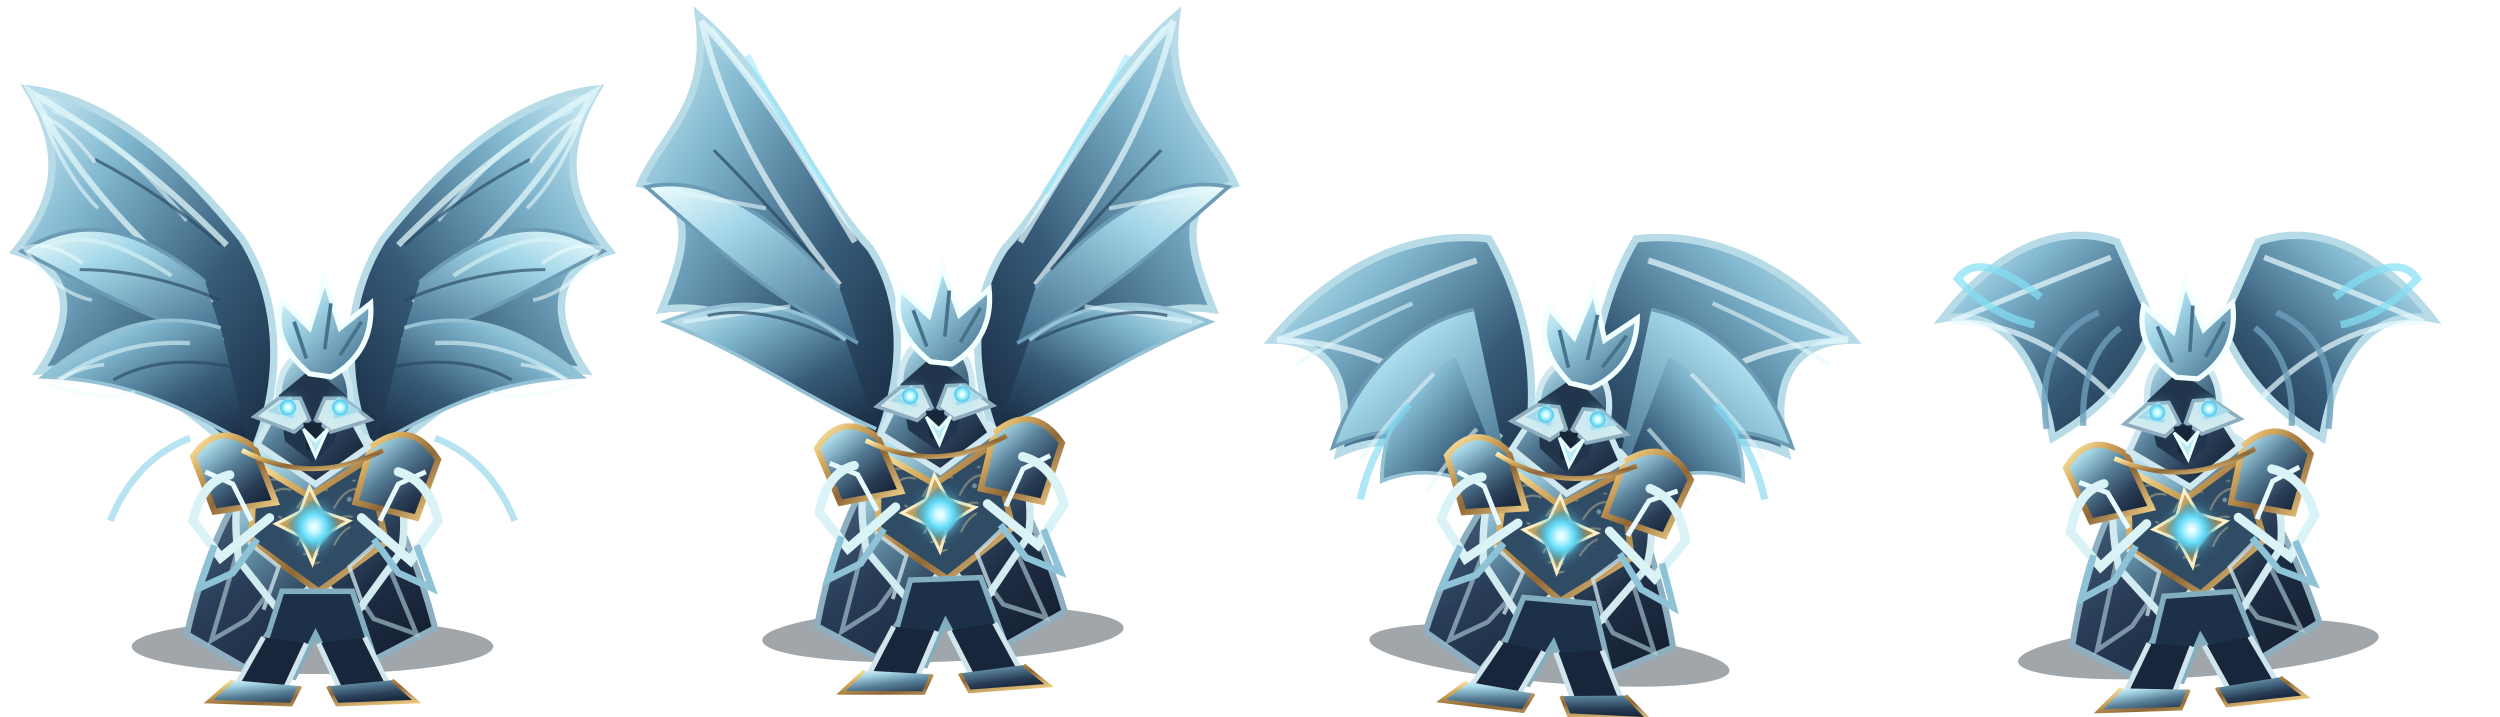
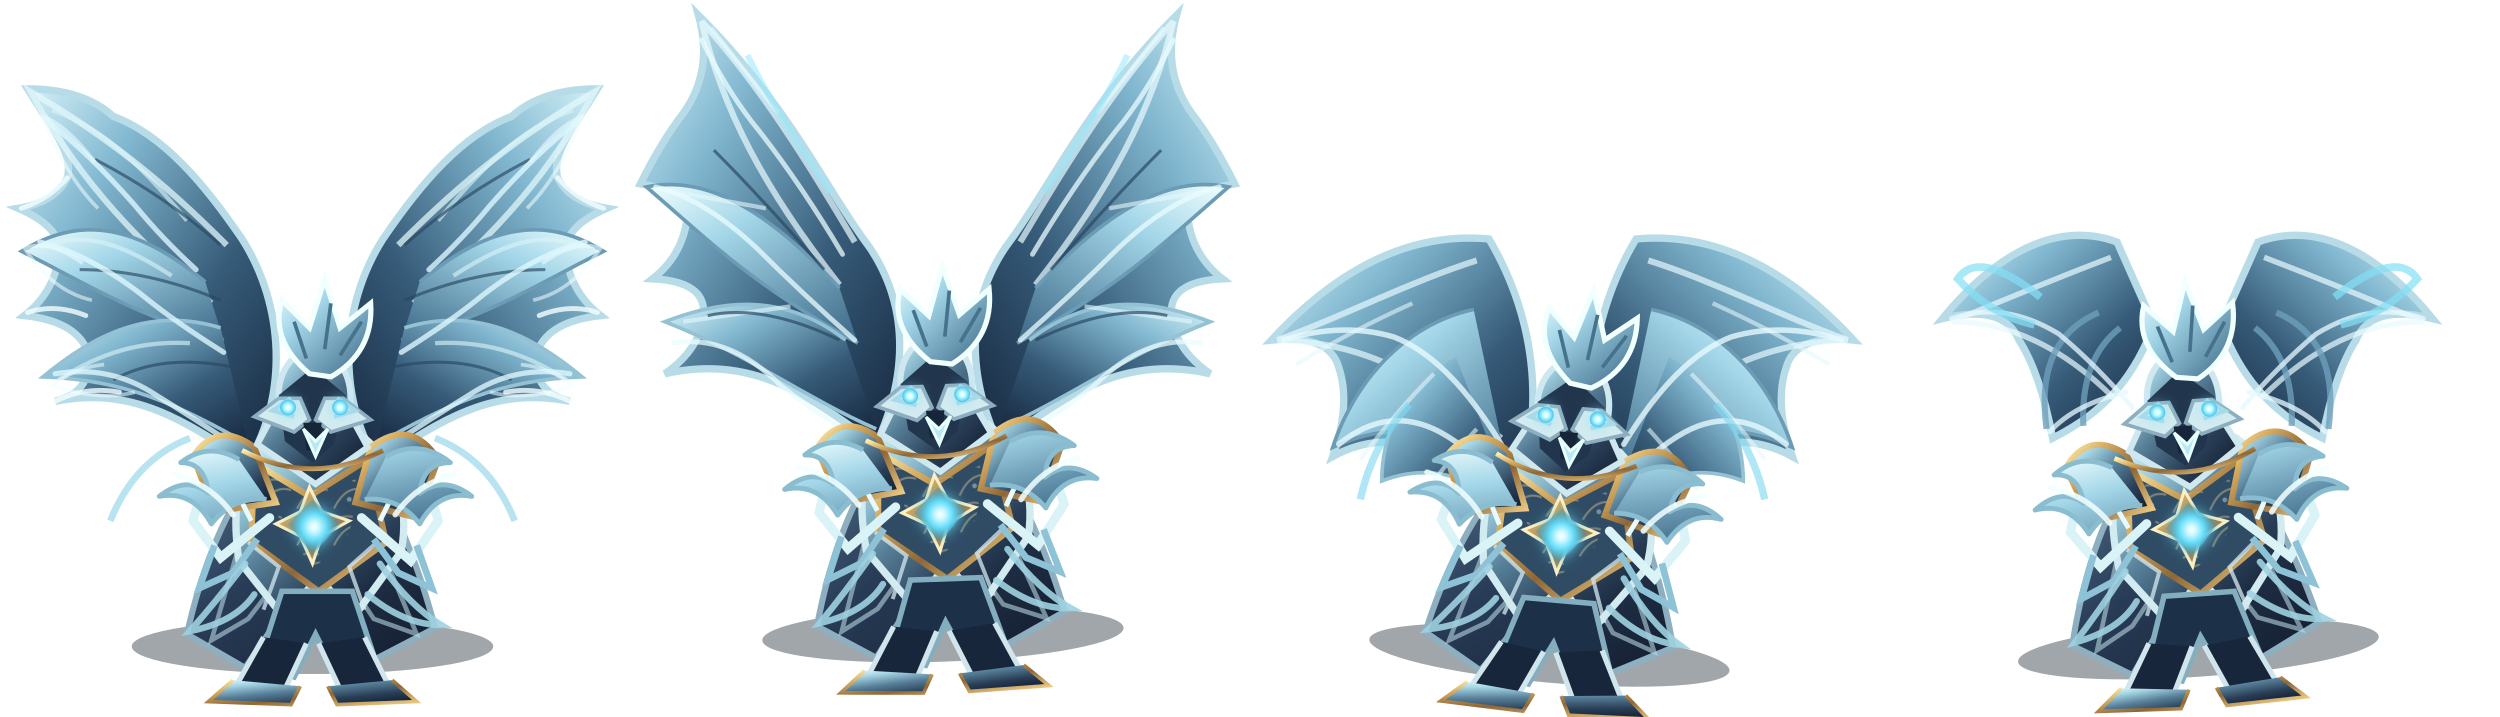
<svg xmlns="http://www.w3.org/2000/svg" width="816" height="234" viewBox="0 0 816 234">
  <defs>
    <linearGradient id="gw-ice-metal" x1="0" y1="0" x2=".85" y2="1">
      <stop stop-color="#effbff" />
      <stop offset=".18" stop-color="#a9d9e8" />
      <stop offset=".46" stop-color="#577f98" />
      <stop offset=".74" stop-color="#293e56" />
      <stop offset="1" stop-color="#111e31" />
    </linearGradient>
    <linearGradient id="gw-deep-feather" x1="0" y1="0" x2="1" y2="1">
      <stop stop-color="#d9f5fb" />
      <stop offset=".28" stop-color="#82b8d0" />
      <stop offset=".64" stop-color="#365b78" />
      <stop offset="1" stop-color="#17283f" />
    </linearGradient>
    <linearGradient id="gw-feather-light" x1="0" y1="0" x2=".9" y2="1">
      <stop stop-color="#f1ffff" />
      <stop offset=".36" stop-color="#a3d6e8" />
      <stop offset="1" stop-color="#426e8c" />
    </linearGradient>
    <linearGradient id="gw-cloak" x1="0" y1="0" x2="1" y2="1">
      <stop stop-color="#526f87" />
      <stop offset=".4" stop-color="#293d58" />
      <stop offset="1" stop-color="#111a2b" />
    </linearGradient>
    <linearGradient id="gw-gold" x1="0" y1="0" x2="1" y2="1">
      <stop stop-color="#fff0b2" />
      <stop offset=".25" stop-color="#d7ad62" />
      <stop offset=".58" stop-color="#8f6737" />
      <stop offset="1" stop-color="#f4d38a" />
    </linearGradient>
    <radialGradient id="gw-core">
      <stop stop-color="#ffffff" />
      <stop offset=".2" stop-color="#c8f7ff" />
      <stop offset=".48" stop-color="#65ddfa" />
      <stop offset="1" stop-color="#24799b" stop-opacity=".18" />
    </radialGradient>
    <radialGradient id="gw-eye">
      <stop stop-color="#fff" />
      <stop offset=".35" stop-color="#c8ffff" />
      <stop offset="1" stop-color="#44c5ef" />
    </radialGradient>
    <filter id="gw-glow" x="-80%" y="-80%" width="260%" height="260%">
      <feGaussianBlur stdDeviation="2.2" result="blur" />
      <feMerge>
        <feMergeNode in="blur" />
        <feMergeNode in="SourceGraphic" />
      </feMerge>
    </filter>
    <pattern id="gw-engrave" width="12" height="12" patternUnits="userSpaceOnUse">
      <path d="M1 10Q5 2 11 4M-2 5Q3 -1 8 1" fill="none" stroke="#e9d19a" stroke-width=".7" opacity=".42" />
      <circle cx="6" cy="7" r=".8" fill="#d8f4f7" opacity=".42" />
    </pattern>
    <g id="gw-wing-open">
-       <path d="M79 78C60 54 36 32 9 29C22 51 18 66 5 82C25 88 24 105 13 121C42 117 59 131 81 151C92 129 93 100 79 78Z" fill="url(#gw-deep-feather)" stroke="#b7dce8" stroke-width="2.4" />
+       <path d="M79 78C66 59 53 44 37 38Q27 29 9 29C17 42 24 50 22 58Q18 66 6 68Q22 75 19 85Q17 96 8 103Q26 105 29 116Q30 128 18 131C43 126 60 137 81 151C94 129 93 100 79 78Z" fill="url(#gw-deep-feather)" stroke="#b7dce8" stroke-width="2.4" />
      <path d="M74 80C52 58 34 44 10 30C24 55 40 75 69 99" fill="none" stroke="#e5f9fb" stroke-width="2" opacity=".72" />
      <path d="M67 92C43 72 25 71 7 82C29 93 44 103 73 111" fill="url(#gw-feather-light)" stroke="#6b9bb5" stroke-width="1.2" />
      <path d="M72 107C49 100 31 109 14 123C41 124 58 132 81 145" fill="url(#gw-deep-feather)" stroke="#94c1d3" stroke-width="1.2" />
      <path d="M61 72C43 50 31 41 17 36M56 90C36 77 25 76 13 81M62 112C43 111 30 117 19 124" fill="none" stroke="#d8f3f7" stroke-width="1.4" opacity=".62" />
      <path d="M72 80Q54 64 31 52M72 98Q48 88 26 88M77 120Q53 115 37 124" fill="none" stroke="#284761" stroke-width="1" opacity=".65" />
      <path d="M31 53q-9-12-17-15q7 19 18 30M27 86q-11-8-19-5q9 14 22 17M34 119q-10 1-17 7q16 5 27 2" fill="none" stroke="#effdff" stroke-width="1.2" opacity=".55" />
+       <path d="M16 40Q29 50 44 67Q53 78 64 88M13 79Q29 83 46 96Q57 105 73 115M18 122Q36 119 51 129Q64 137 76 145" fill="none" stroke="#dff8ff" stroke-width="1.7" stroke-linecap="round" opacity=".78" />
+       <path d="M7 68Q16 65 22 58M9 102Q18 99 28 103M18 131Q28 126 39 128" fill="none" stroke="#f4ffff" stroke-width="1.6" stroke-linecap="round" opacity=".8" />
    </g>
    <g id="gw-wing-raised">
-       <path d="M80 81C59 58 51 28 24 5C28 34 12 44 5 60C25 65 19 84 12 101C41 97 61 119 82 145C91 123 92 99 80 81Z" fill="url(#gw-deep-feather)" stroke="#b7dce8" stroke-width="2.4" />
+       <path d="M80 81C65 61 54 35 24 5Q29 23 19 37Q12 46 5 60Q23 63 20 73Q18 84 9 91Q29 92 25 106Q23 115 13 122C44 115 63 132 82 145C93 121 92 99 80 81Z" fill="url(#gw-deep-feather)" stroke="#b7dce8" stroke-width="2.4" />
      <path d="M75 79C59 52 44 28 25 7C32 36 45 61 70 93" fill="none" stroke="#e9fbff" stroke-width="2" opacity=".7" />
      <path d="M70 94C47 69 27 57 7 61C30 81 42 93 76 112" fill="url(#gw-feather-light)" stroke="#6b9bb5" stroke-width="1.2" />
      <path d="M72 111C50 94 29 99 13 105C41 116 59 130 82 140" fill="url(#gw-deep-feather)" stroke="#94c1d3" stroke-width="1.2" />
      <path d="M50 37L28 9M46 68L13 62M54 100L19 105" fill="none" stroke="#e5f8fb" stroke-width="1.4" opacity=".6" />
      <path d="M65 88Q45 65 29 49M70 111Q45 99 27 103" fill="none" stroke="#284761" stroke-width="1" opacity=".68" />
+       <path d="M25 13Q34 31 44 43Q58 61 71 83M10 61Q26 65 43 81Q58 96 75 111M16 112Q34 109 51 126Q65 137 79 144" fill="none" stroke="#eafcff" stroke-width="1.6" stroke-linecap="round" opacity=".75" />
    </g>
    <g id="gw-wing-down">
-       <path d="M78 78C54 75 28 86 7 111C29 111 34 128 29 148C51 138 67 150 85 166C96 138 94 105 78 78Z" fill="url(#gw-deep-feather)" stroke="#b7dce8" stroke-width="2.4" />
+       <path d="M78 78C56 76 32 84 7 111Q26 109 29 120Q33 132 27 149C49 137 68 150 85 166C97 137 94 105 78 78Z" fill="url(#gw-deep-feather)" stroke="#b7dce8" stroke-width="2.4" />
      <path d="M74 85C52 92 31 103 9 111C37 112 54 121 82 143" fill="none" stroke="#e9fbff" stroke-width="2" opacity=".68" />
      <path d="M73 101C50 106 34 125 27 146C51 135 67 143 85 158" fill="url(#gw-feather-light)" stroke="#6b9bb5" stroke-width="1.2" />
      <path d="M67 116C49 125 43 143 43 157C61 150 74 158 86 165" fill="url(#gw-deep-feather)" stroke="#94c1d3" stroke-width="1.2" />
      <path d="M53 99Q33 108 15 119M60 122Q48 134 36 150M74 140Q64 151 58 160" fill="none" stroke="#e5f8fb" stroke-width="1.4" opacity=".58" />
+       <path d="M11 111Q30 105 47 110Q65 117 82 145M29 145Q45 132 62 141Q73 147 84 160" fill="none" stroke="#e8fbff" stroke-width="1.8" stroke-linecap="round" opacity=".78" />
    </g>
    <g id="gw-wing-fold">
-       <path d="M79 79C60 72 39 82 22 104C43 100 54 119 58 143C75 133 84 122 91 106Z" fill="url(#gw-deep-feather)" stroke="#b7dce8" stroke-width="2.4" />
+       <path d="M79 79C60 72 40 82 22 104Q42 99 47 111Q54 122 58 143C76 134 85 122 91 106Z" fill="url(#gw-deep-feather)" stroke="#b7dce8" stroke-width="2.4" />
      <path d="M77 84Q56 92 25 105Q53 105 78 130" fill="none" stroke="#e8fbff" stroke-width="1.8" opacity=".7" />
      <path d="M73 102Q52 111 56 140M80 107Q67 117 68 139" fill="none" stroke="#6d9fba" stroke-width="2" opacity=".8" />
+       <path d="M25 104Q42 98 60 109Q72 119 84 133M57 141Q65 132 82 128" fill="none" stroke="#e6f9ff" stroke-width="1.6" stroke-linecap="round" opacity=".76" />
    </g>
    <g id="gw-body">
      <ellipse cx="102" cy="211" rx="59" ry="9" fill="#071522" opacity=".38" />
      <path d="M81 157Q68 176 61 207L80 218L99 190L117 218L142 205Q135 178 122 154Z" fill="url(#gw-cloak)" stroke="#8eafc0" stroke-width="2" />
      <path d="M81 168L69 209L81 202L98 180M119 166L136 207L122 202L108 181" fill="none" stroke="#b6d5df" stroke-width="1.5" opacity=".6" />
      <path d="M86 144Q74 156 78 183L93 202L104 188L115 202L131 180Q135 157 119 143Z" fill="url(#gw-ice-metal)" stroke="#d2ebf0" stroke-width="2.4" />
      <path d="M83 151L101 162L120 150L126 177L104 193L82 177Z" fill="#304c65" stroke="url(#gw-gold)" stroke-width="2" />
      <path d="M88 155Q103 165 118 155L114 174L103 185L92 174Z" fill="url(#gw-engrave)" opacity=".95" />
      <path d="M101 159L105 167L114 170L105 175L102 184L98 175L90 171L98 167Z" fill="url(#gw-gold)" stroke="#fff0c4" stroke-width="1" />
      <path d="M102 163L111 171L102 181L94 171Z" fill="url(#gw-core)" filter="url(#gw-glow)" />
      <path d="M83 146Q71 137 63 149L70 167L90 164Z" fill="url(#gw-ice-metal)" stroke="url(#gw-gold)" stroke-width="2" />
      <path d="M121 146Q134 136 143 150L136 169L116 164Z" fill="url(#gw-ice-metal)" stroke="url(#gw-gold)" stroke-width="2" />
      <path d="M67 154L76 158L82 170M139 154L130 158L124 170" fill="none" stroke="#e6faff" stroke-width="1.6" />
      <path d="M81 177L91 185L86 199M123 177L114 185L119 199" fill="none" stroke="#d4eaf1" stroke-width="1.3" opacity=".75" />
      <path d="M92 193L84 218L96 221L103 207L110 221L123 217L115 193Z" fill="#1c3048" stroke="#83aebf" stroke-width="1.8" />
      <path d="M86 208L77 224L93 225L100 210M119 208L127 224L111 225L104 210" fill="#17263a" stroke="#d0e6ec" stroke-width="1.7" />
      <path d="M76 222L68 229L95 230L98 224M128 222L136 229L110 230L107 224" fill="url(#gw-ice-metal)" stroke="url(#gw-gold)" stroke-width="1.2" />
      <path d="M91 132Q90 119 100 114L108 116Q116 122 114 135L120 146L103 158L84 145Z" fill="url(#gw-ice-metal)" stroke="#cfe8f0" stroke-width="2" />
      <path d="M91 129L102 120L113 129L109 145L102 151L93 144Z" fill="#21364d" />
      <path d="M91 130L83 136L96 141L101 137L98 130Z" fill="#d4ebef" stroke="#8eaebf" stroke-width="1.2" />
      <path d="M112 130L121 137L108 141L103 137L106 130Z" fill="#d4ebef" stroke="#8eaebf" stroke-width="1.2" />
      <path d="M99 138L105 138L104 147L100 147Z" fill="#162538" />
      <path d="M101 122Q88 111 92 98L101 107L106 91L111 107L121 99Q122 115 108 123Z" fill="url(#gw-feather-light)" stroke="#f1ffff" stroke-width="1.7" />
      <path d="M100 117L96 105M106 114L108 99M111 116L118 105" stroke="#47728d" stroke-width="1.2" />
      <path d="M95 130L89 134L96 136M110 130L116 134L109 136" fill="none" stroke="#a9d9e8" stroke-width="1.4" />
      <circle cx="94" cy="133" r="2.6" fill="url(#gw-eye)" filter="url(#gw-glow)" />
      <circle cx="111" cy="133" r="2.6" fill="url(#gw-eye)" filter="url(#gw-glow)" />
      <path d="M99 140L103 149L107 140L103 144Z" fill="#b9e8f3" stroke="#e7ffff" stroke-width="1" />
      <path d="M75 155Q66 157 63 170L72 182L88 169M130 154Q140 157 143 170L134 183L118 169" fill="none" stroke="#d9f3f7" stroke-width="3" stroke-linecap="round" />
      <path d="M70 178L65 192L76 187L84 176M136 178L141 192L130 187L122 176" fill="none" stroke="#8ec3d7" stroke-width="2.2" />
+       <path d="M78 150Q68 144 59 151Q67 151 68 161Q61 155 52 162Q63 160 69 171Q76 162 87 163M126 149Q137 143 147 151Q138 151 137 161Q145 155 154 162Q143 160 137 171Q130 162 119 163" fill="url(#gw-feather-light)" stroke="#8bbdd0" stroke-width="1.6" stroke-linejoin="round" />
+       <path d="M57 155Q69 158 76 168M148 155Q136 158 129 168" fill="none" stroke="#f2ffff" stroke-width="1.8" stroke-linecap="round" opacity=".85" />
      <path d="M79 147Q102 159 125 147" fill="none" stroke="url(#gw-gold)" stroke-width="1.6" />
+       <path d="M80 184Q70 197 62 206Q77 203 83 194M124 184Q134 198 144 204Q132 204 120 194" fill="none" stroke="#9ed1e0" stroke-width="2.1" stroke-linecap="round" opacity=".9" />
    </g>
  </defs>
  <g transform="translate(0,0)">
    <use href="#gw-wing-open" />
    <use href="#gw-wing-open" transform="translate(204,0) scale(-1,1)" />
    <use href="#gw-body" />
    <path d="M62 143Q44 150 36 170M142 143Q160 150 168 170" fill="none" stroke="#92d5eb" stroke-width="2.2" opacity=".65" />
  </g>
  <g transform="translate(204,0)">
    <use href="#gw-wing-raised" />
    <use href="#gw-wing-raised" transform="translate(204,0) scale(-1,1)" />
    <use href="#gw-body" transform="translate(0,-4) rotate(-2 102 160)" />
    <path d="M67 63Q47 33 40 18M137 63Q157 33 164 18" fill="none" stroke="#95e8fa" stroke-width="2" opacity=".55" />
  </g>
  <g transform="translate(408,0)">
    <use href="#gw-wing-down" />
    <use href="#gw-wing-down" transform="translate(204,0) scale(-1,1)" />
    <use href="#gw-body" transform="translate(0,3) rotate(5 102 162)" />
    <path d="M52 132Q40 145 36 163M152 132Q164 145 168 163" fill="none" stroke="#7ed8f0" stroke-width="2.4" opacity=".62" />
  </g>
  <g transform="translate(612,0)">
    <use href="#gw-wing-fold" />
    <use href="#gw-wing-fold" transform="translate(204,0) scale(-1,1)" />
    <use href="#gw-body" transform="translate(0,1) rotate(-4 102 160)" />
    <path d="M54 97Q34 81 27 91Q38 103 52 106M150 97Q170 81 177 91Q166 103 152 106" fill="none" stroke="#83e0f5" stroke-width="2.5" opacity=".7" />
  </g>
</svg>
